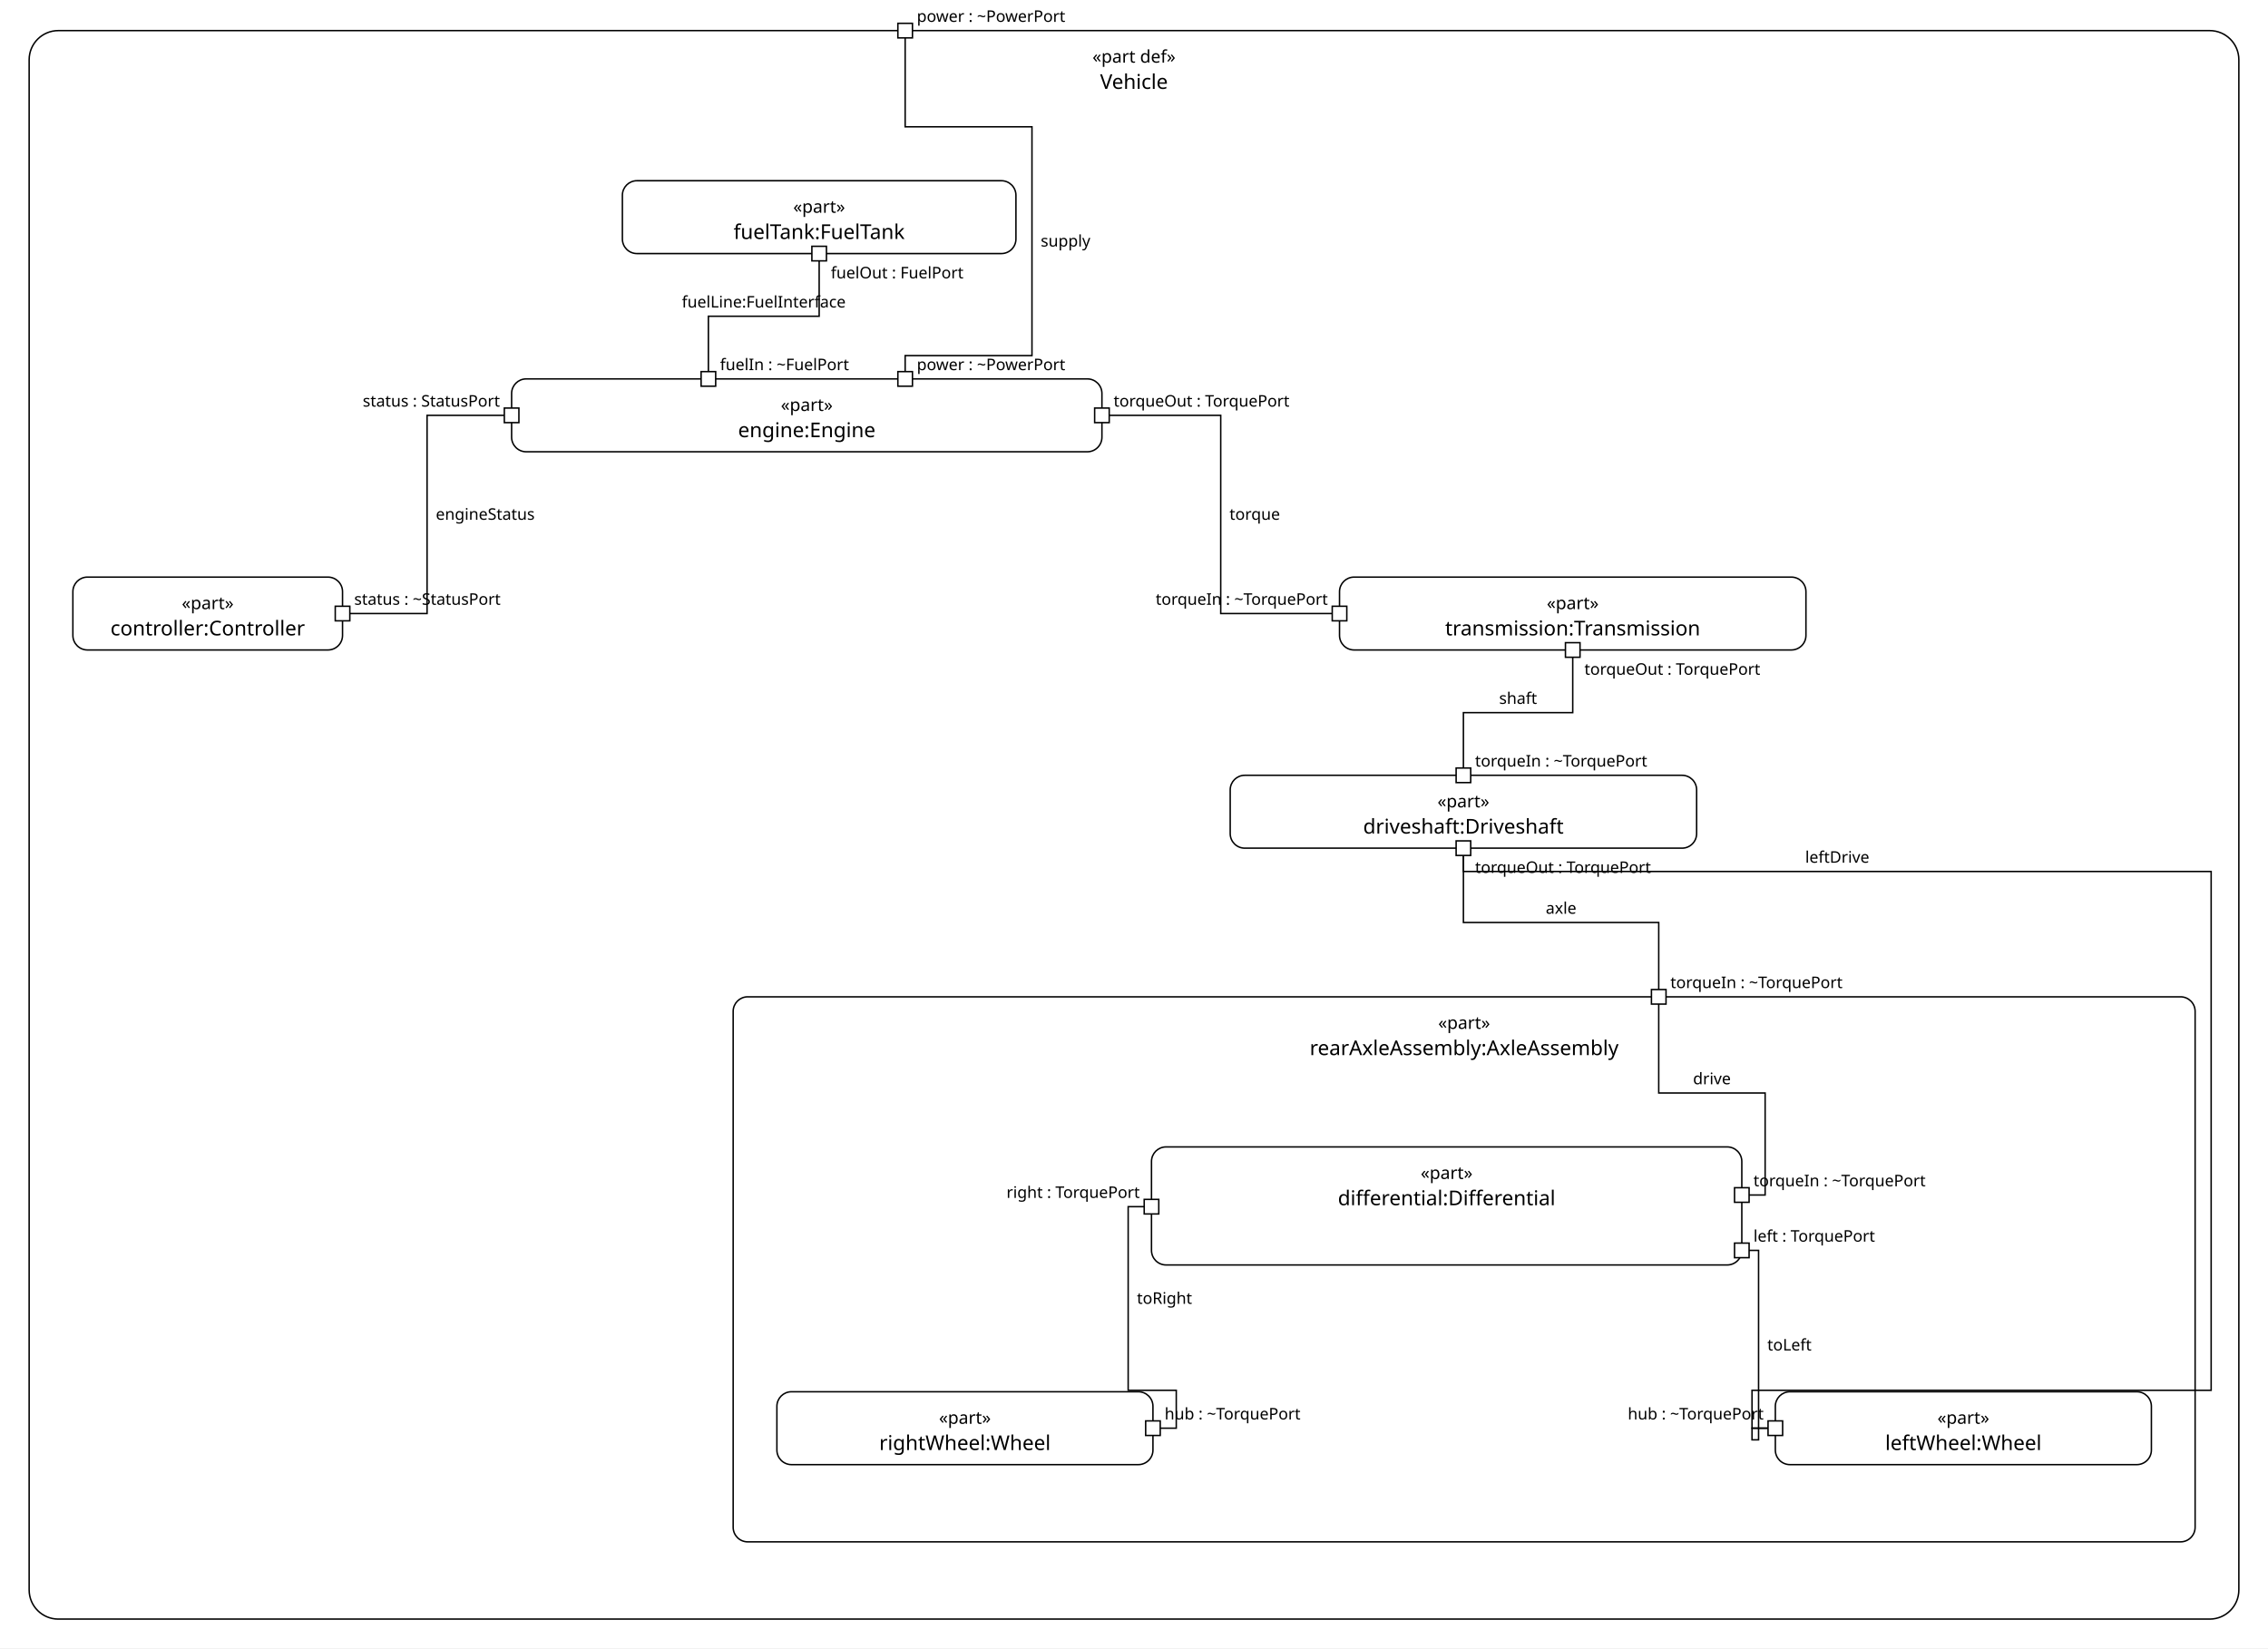
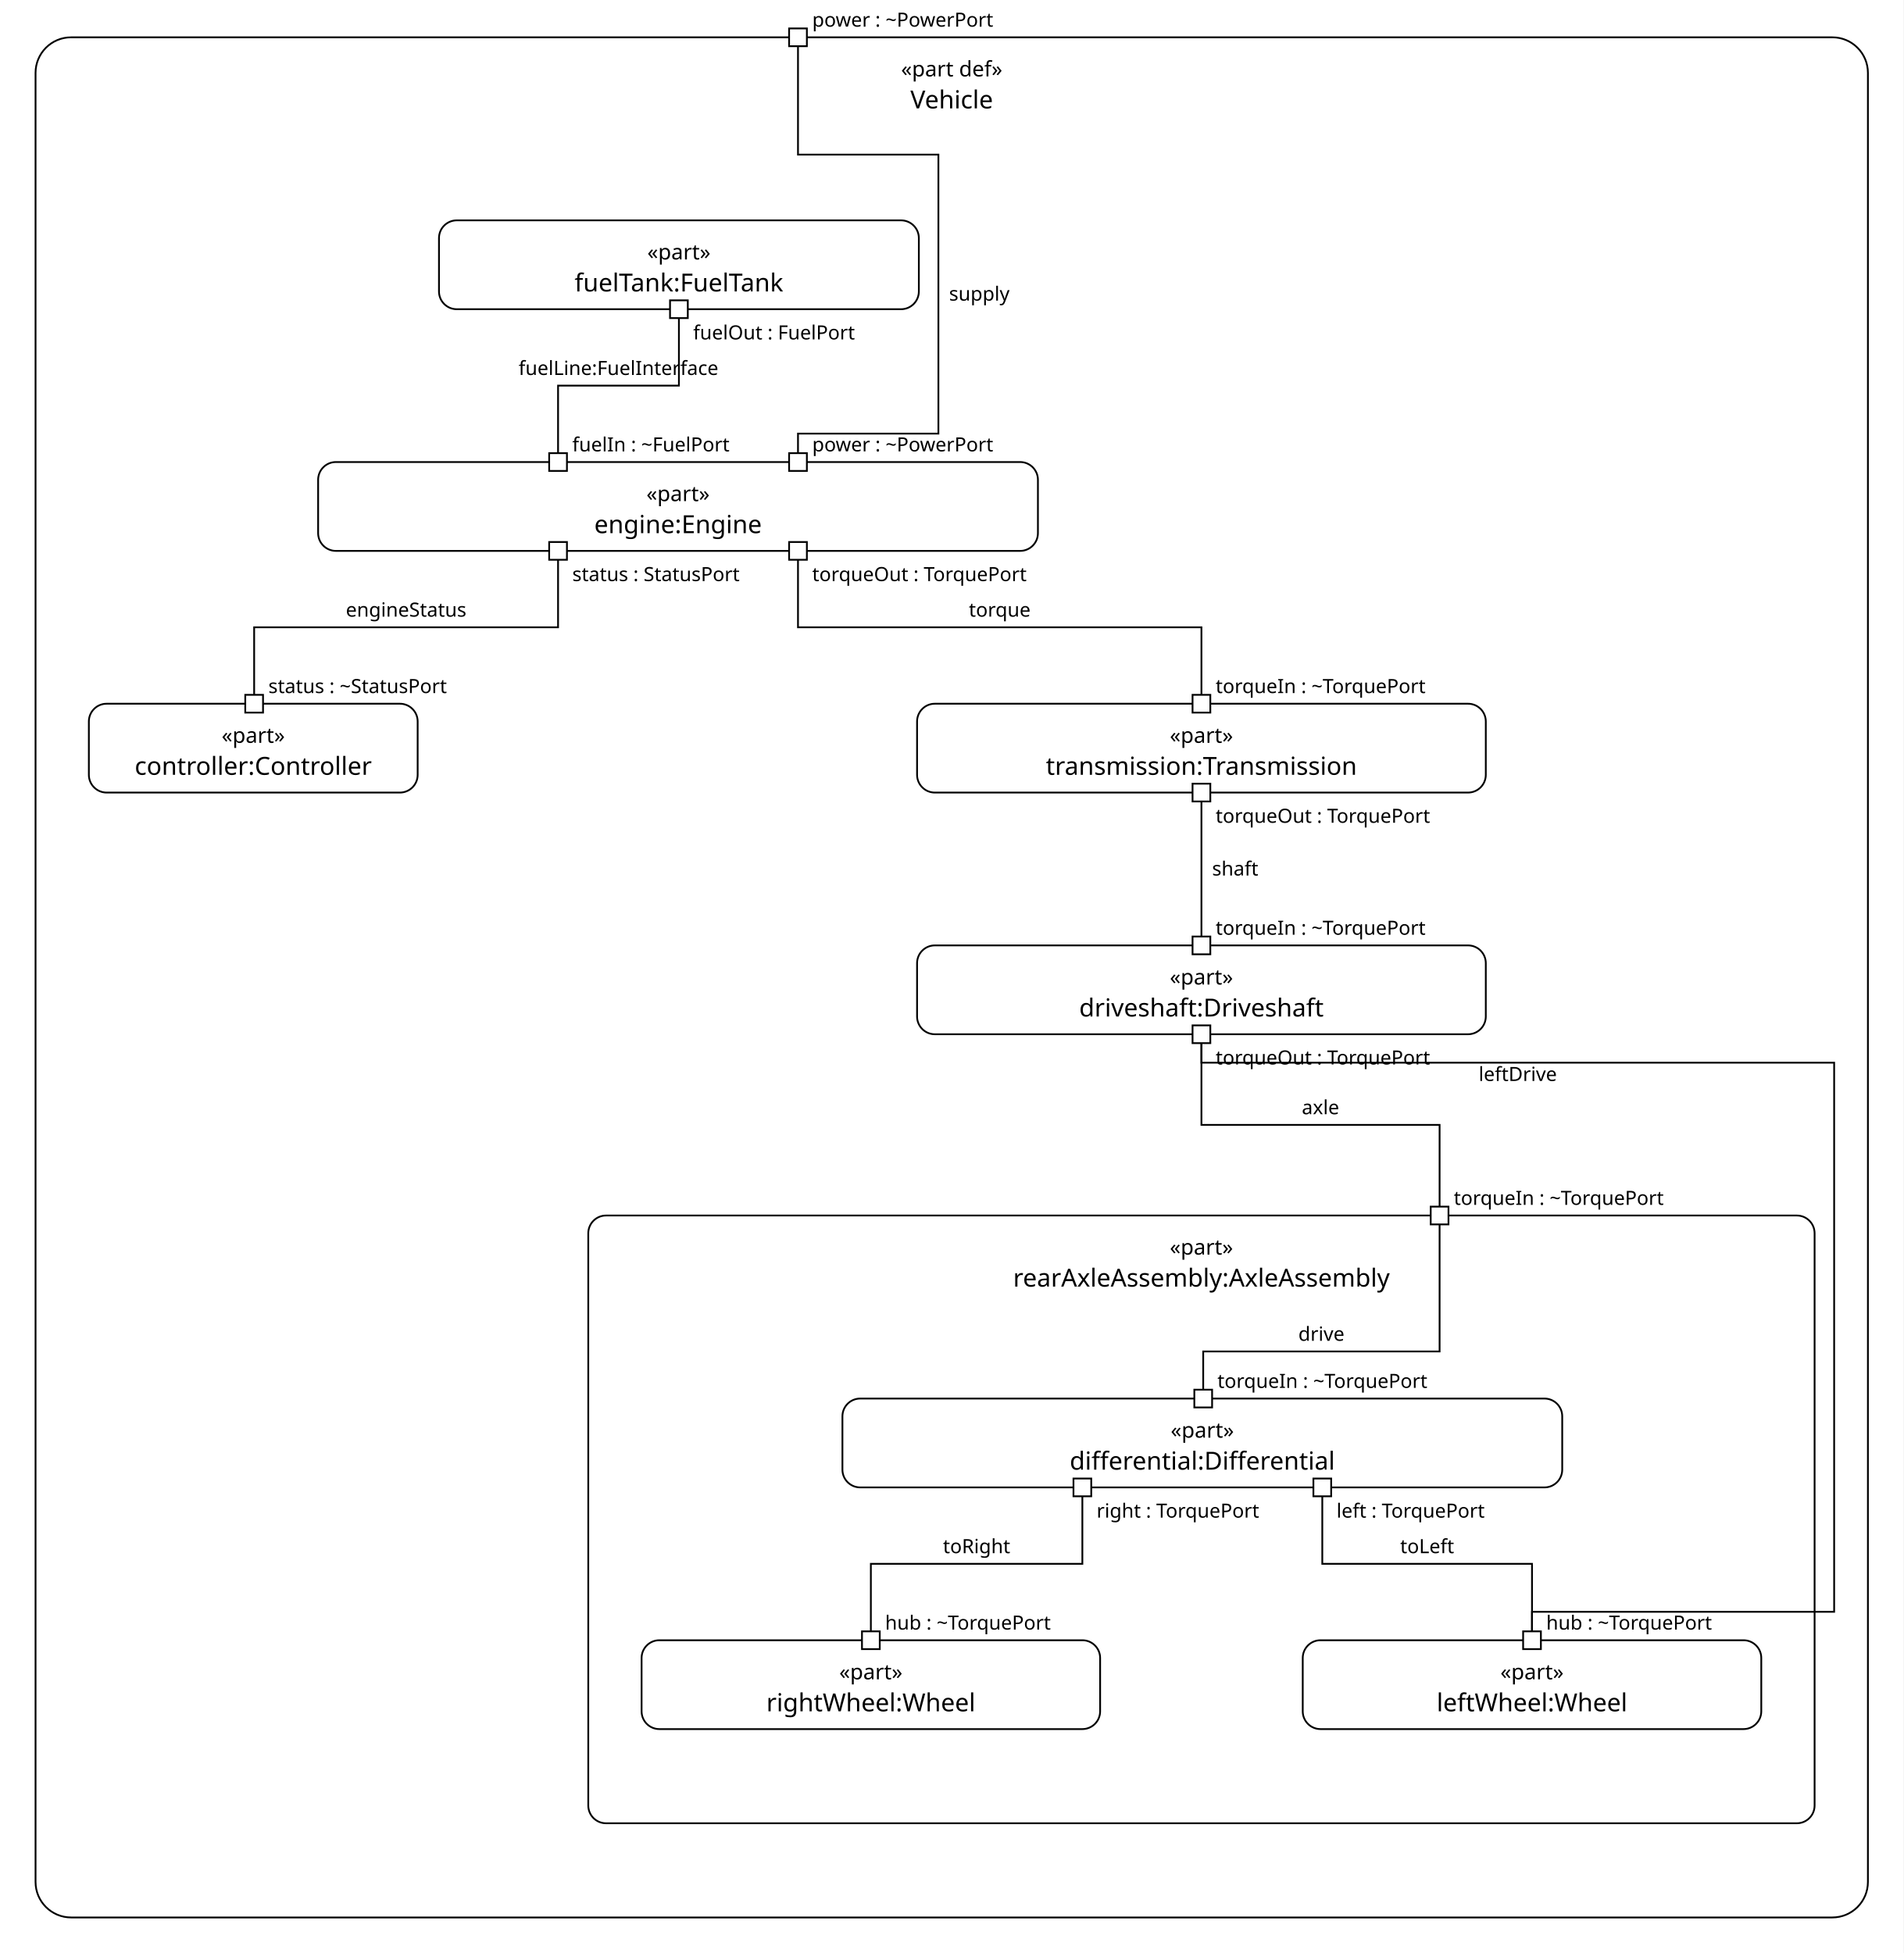
- <svg xmlns="http://www.w3.org/2000/svg" width="1556" height="1131" viewBox="0 -1 1556 1131" font-family="sans-serif">
-   <rect x="0" y="-1" width="1556" height="1131" fill="#ffffff" />
-   <rect x="20" y="20" width="1516" height="1090" rx="20" fill="#ffffff" stroke="#000000" />
-   <text x="778" y="42" text-anchor="middle" font-size="12">«part def»</text>
-   <text x="778" y="60" text-anchor="middle" font-size="14">Vehicle</text>
+ <svg xmlns="http://www.w3.org/2000/svg" width="1071" height="1099" viewBox="0 -1 1071 1099" font-family="sans-serif">
+   <rect x="0" y="-1" width="1071" height="1099" fill="#ffffff" />
+   <rect x="20" y="20" width="1031" height="1058" rx="20" fill="#ffffff" stroke="#000000" />
+   <text x="535.5" y="42" text-anchor="middle" font-size="12">«part def»</text>
+   <text x="535.5" y="60" text-anchor="middle" font-size="14">Vehicle</text>
  <rect x="50" y="395" width="185" height="50" rx="10" fill="#ffffff" stroke="#000000" />
  <text x="142.5" y="417" text-anchor="middle" font-size="12">«part»</text>
  <text x="142.5" y="435" text-anchor="middle" font-size="14">controller:Controller</text>
-   <rect x="844" y="531" width="320" height="50" rx="10" fill="#ffffff" stroke="#000000" />
-   <text x="1004" y="553" text-anchor="middle" font-size="12">«part»</text>
-   <text x="1004" y="571" text-anchor="middle" font-size="14">driveshaft:Driveshaft</text>
-   <rect x="351" y="259" width="405" height="50" rx="10" fill="#ffffff" stroke="#000000" />
-   <text x="553.5" y="281" text-anchor="middle" font-size="12">«part»</text>
-   <text x="553.5" y="299" text-anchor="middle" font-size="14">engine:Engine</text>
-   <rect x="427" y="123" width="270" height="50" rx="10" fill="#ffffff" stroke="#000000" />
-   <text x="562" y="145" text-anchor="middle" font-size="12">«part»</text>
-   <text x="562" y="163" text-anchor="middle" font-size="14">fuelTank:FuelTank</text>
-   <rect x="503" y="683" width="1003" height="374" rx="10" fill="#ffffff" stroke="#000000" />
-   <text x="1004.5" y="705" text-anchor="middle" font-size="12">«part»</text>
-   <text x="1004.5" y="723" text-anchor="middle" font-size="14">rearAxleAssembly:AxleAssembly</text>
-   <rect x="790" y="786" width="405" height="81" rx="10" fill="#ffffff" stroke="#000000" />
-   <text x="992.5" y="808" text-anchor="middle" font-size="12">«part»</text>
-   <text x="992.5" y="826" text-anchor="middle" font-size="14">differential:Differential</text>
-   <rect x="1218" y="954" width="258" height="50" rx="10" fill="#ffffff" stroke="#000000" />
-   <text x="1347" y="976" text-anchor="middle" font-size="12">«part»</text>
-   <text x="1347" y="994" text-anchor="middle" font-size="14">leftWheel:Wheel</text>
-   <rect x="533" y="954" width="258" height="50" rx="10" fill="#ffffff" stroke="#000000" />
-   <text x="662" y="976" text-anchor="middle" font-size="12">«part»</text>
-   <text x="662" y="994" text-anchor="middle" font-size="14">rightWheel:Wheel</text>
-   <rect x="919" y="395" width="320" height="50" rx="10" fill="#ffffff" stroke="#000000" />
-   <text x="1079" y="417" text-anchor="middle" font-size="12">«part»</text>
-   <text x="1079" y="435" text-anchor="middle" font-size="14">transmission:Transmission</text>
-   <polyline points="1004,581 1004,632 1138,632 1138,683" fill="none" stroke="#000000" />
-   <text x="1071" y="626" text-anchor="middle" font-size="11">axle</text>
-   <polyline points="351,284 293,284 293,420 235,420" fill="none" stroke="#000000" />
-   <text x="299" y="355.67" text-anchor="start" font-size="11">engineStatus</text>
-   <polyline points="562,173 562,216 486,216 486,259" fill="none" stroke="#000000" />
-   <text x="524" y="210" text-anchor="middle" font-size="11">fuelLine:FuelInterface</text>
-   <polyline points="1004,581 1004,597 1517,597 1517,953 1202,953 1202,979 1218,979" fill="none" stroke="#000000" />
-   <text x="1260.5" y="591" text-anchor="middle" font-size="11">leftDrive</text>
-   <polyline points="1079,445 1079,488 1004,488 1004,531" fill="none" stroke="#000000" />
-   <text x="1041.5" y="482" text-anchor="middle" font-size="11">shaft</text>
-   <polyline points="621,20 621,86 708,86 708,243 621,243 621,259" fill="none" stroke="#000000" />
-   <text x="714" y="168.17" text-anchor="start" font-size="11">supply</text>
-   <polyline points="756,284 837.5,284 837.5,420 919,420" fill="none" stroke="#000000" />
-   <text x="843.5" y="355.67" text-anchor="start" font-size="11">torque</text>
-   <polyline points="1138,683 1138,749 1211,749 1211,819 1195,819" fill="none" stroke="#000000" />
-   <text x="1174.5" y="743" text-anchor="middle" font-size="11">drive</text>
-   <polyline points="1195,857 1206.5,857 1206.5,987 1202,987 1202,979 1218,979" fill="none" stroke="#000000" />
-   <text x="1212.5" y="925.67" text-anchor="start" font-size="11">toLeft</text>
-   <polyline points="790,827 774,827 774,953 807,953 807,979 791,979" fill="none" stroke="#000000" />
-   <text x="780" y="893.67" text-anchor="start" font-size="11">toRight</text>
-   <rect x="616" y="15" width="10" height="10" fill="#ffffff" stroke="#000000" />
-   <text x="629" y="14" text-anchor="start" font-size="11">power : ~PowerPort</text>
-   <rect x="230" y="415" width="10" height="10" fill="#ffffff" stroke="#000000" />
-   <text x="243" y="414" text-anchor="start" font-size="11">status : ~StatusPort</text>
-   <rect x="999" y="526" width="10" height="10" fill="#ffffff" stroke="#000000" />
-   <text x="1012" y="525" text-anchor="start" font-size="11">torqueIn : ~TorquePort</text>
-   <rect x="999" y="576" width="10" height="10" fill="#ffffff" stroke="#000000" />
-   <text x="1012" y="598" text-anchor="start" font-size="11">torqueOut : TorquePort</text>
-   <rect x="481" y="254" width="10" height="10" fill="#ffffff" stroke="#000000" />
-   <text x="494" y="253" text-anchor="start" font-size="11">fuelIn : ~FuelPort</text>
-   <rect x="616" y="254" width="10" height="10" fill="#ffffff" stroke="#000000" />
-   <text x="629" y="253" text-anchor="start" font-size="11">power : ~PowerPort</text>
-   <rect x="346" y="279" width="10" height="10" fill="#ffffff" stroke="#000000" />
-   <text x="343" y="278" text-anchor="end" font-size="11">status : StatusPort</text>
-   <rect x="751" y="279" width="10" height="10" fill="#ffffff" stroke="#000000" />
-   <text x="764" y="278" text-anchor="start" font-size="11">torqueOut : TorquePort</text>
-   <rect x="557" y="168" width="10" height="10" fill="#ffffff" stroke="#000000" />
-   <text x="570" y="190" text-anchor="start" font-size="11">fuelOut : FuelPort</text>
-   <rect x="1133" y="678" width="10" height="10" fill="#ffffff" stroke="#000000" />
-   <text x="1146" y="677" text-anchor="start" font-size="11">torqueIn : ~TorquePort</text>
-   <rect x="1190" y="852" width="10" height="10" fill="#ffffff" stroke="#000000" />
-   <text x="1203" y="851" text-anchor="start" font-size="11">left : TorquePort</text>
-   <rect x="785" y="822" width="10" height="10" fill="#ffffff" stroke="#000000" />
-   <text x="782" y="821" text-anchor="end" font-size="11">right : TorquePort</text>
-   <rect x="1190" y="814" width="10" height="10" fill="#ffffff" stroke="#000000" />
-   <text x="1203" y="813" text-anchor="start" font-size="11">torqueIn : ~TorquePort</text>
-   <rect x="1213" y="974" width="10" height="10" fill="#ffffff" stroke="#000000" />
-   <text x="1210" y="973" text-anchor="end" font-size="11">hub : ~TorquePort</text>
-   <rect x="786" y="974" width="10" height="10" fill="#ffffff" stroke="#000000" />
-   <text x="799" y="973" text-anchor="start" font-size="11">hub : ~TorquePort</text>
-   <rect x="914" y="415" width="10" height="10" fill="#ffffff" stroke="#000000" />
-   <text x="911" y="414" text-anchor="end" font-size="11">torqueIn : ~TorquePort</text>
-   <rect x="1074" y="440" width="10" height="10" fill="#ffffff" stroke="#000000" />
-   <text x="1087" y="462" text-anchor="start" font-size="11">torqueOut : TorquePort</text>
+   <rect x="516" y="531" width="320" height="50" rx="10" fill="#ffffff" stroke="#000000" />
+   <text x="676" y="553" text-anchor="middle" font-size="12">«part»</text>
+   <text x="676" y="571" text-anchor="middle" font-size="14">driveshaft:Driveshaft</text>
+   <rect x="179" y="259" width="405" height="50" rx="10" fill="#ffffff" stroke="#000000" />
+   <text x="381.5" y="281" text-anchor="middle" font-size="12">«part»</text>
+   <text x="381.5" y="299" text-anchor="middle" font-size="14">engine:Engine</text>
+   <rect x="247" y="123" width="270" height="50" rx="10" fill="#ffffff" stroke="#000000" />
+   <text x="382" y="145" text-anchor="middle" font-size="12">«part»</text>
+   <text x="382" y="163" text-anchor="middle" font-size="14">fuelTank:FuelTank</text>
+   <rect x="331" y="683" width="690" height="342" rx="10" fill="#ffffff" stroke="#000000" />
+   <text x="676" y="705" text-anchor="middle" font-size="12">«part»</text>
+   <text x="676" y="723" text-anchor="middle" font-size="14">rearAxleAssembly:AxleAssembly</text>
+   <rect x="474" y="786" width="405" height="50" rx="10" fill="#ffffff" stroke="#000000" />
+   <text x="676.5" y="808" text-anchor="middle" font-size="12">«part»</text>
+   <text x="676.5" y="826" text-anchor="middle" font-size="14">differential:Differential</text>
+   <rect x="733" y="922" width="258" height="50" rx="10" fill="#ffffff" stroke="#000000" />
+   <text x="862" y="944" text-anchor="middle" font-size="12">«part»</text>
+   <text x="862" y="962" text-anchor="middle" font-size="14">leftWheel:Wheel</text>
+   <rect x="361" y="922" width="258" height="50" rx="10" fill="#ffffff" stroke="#000000" />
+   <text x="490" y="944" text-anchor="middle" font-size="12">«part»</text>
+   <text x="490" y="962" text-anchor="middle" font-size="14">rightWheel:Wheel</text>
+   <rect x="516" y="395" width="320" height="50" rx="10" fill="#ffffff" stroke="#000000" />
+   <text x="676" y="417" text-anchor="middle" font-size="12">«part»</text>
+   <text x="676" y="435" text-anchor="middle" font-size="14">transmission:Transmission</text>
+   <polyline points="676,581 676,632 810,632 810,683" fill="none" stroke="#000000" />
+   <text x="743" y="626" text-anchor="middle" font-size="11">axle</text>
+   <polyline points="314,309 314,352 143,352 143,395" fill="none" stroke="#000000" />
+   <text x="228.5" y="346" text-anchor="middle" font-size="11">engineStatus</text>
+   <polyline points="382,173 382,216 314,216 314,259" fill="none" stroke="#000000" />
+   <text x="348" y="210" text-anchor="middle" font-size="11">fuelLine:FuelInterface</text>
+   <polyline points="676,581 676,597 1032,597 1032,906 862,906 862,922" fill="none" stroke="#000000" />
+   <text x="854" y="607.3" text-anchor="middle" font-size="11">leftDrive</text>
+   <polyline points="676,445 676,531" fill="none" stroke="#000000" />
+   <text x="682" y="491.67" text-anchor="start" font-size="11">shaft</text>
+   <polyline points="449,20 449,86 528,86 528,243 449,243 449,259" fill="none" stroke="#000000" />
+   <text x="534" y="168.17" text-anchor="start" font-size="11">supply</text>
+   <polyline points="449,309 449,352 676,352 676,395" fill="none" stroke="#000000" />
+   <text x="562.5" y="346" text-anchor="middle" font-size="11">torque</text>
+   <polyline points="810,683 810,759.5 677,759.5 677,786" fill="none" stroke="#000000" />
+   <text x="743.5" y="753.5" text-anchor="middle" font-size="11">drive</text>
+   <polyline points="744,836 744,879 862,879 862,922" fill="none" stroke="#000000" />
+   <text x="803" y="873" text-anchor="middle" font-size="11">toLeft</text>
+   <polyline points="609,836 609,879 490,879 490,922" fill="none" stroke="#000000" />
+   <text x="549.5" y="873" text-anchor="middle" font-size="11">toRight</text>
+   <rect x="444" y="15" width="10" height="10" fill="#ffffff" stroke="#000000" />
+   <text x="457" y="14" text-anchor="start" font-size="11">power : ~PowerPort</text>
+   <rect x="138" y="390" width="10" height="10" fill="#ffffff" stroke="#000000" />
+   <text x="151" y="389" text-anchor="start" font-size="11">status : ~StatusPort</text>
+   <rect x="671" y="526" width="10" height="10" fill="#ffffff" stroke="#000000" />
+   <text x="684" y="525" text-anchor="start" font-size="11">torqueIn : ~TorquePort</text>
+   <rect x="671" y="576" width="10" height="10" fill="#ffffff" stroke="#000000" />
+   <text x="684" y="598" text-anchor="start" font-size="11">torqueOut : TorquePort</text>
+   <rect x="309" y="254" width="10" height="10" fill="#ffffff" stroke="#000000" />
+   <text x="322" y="253" text-anchor="start" font-size="11">fuelIn : ~FuelPort</text>
+   <rect x="444" y="254" width="10" height="10" fill="#ffffff" stroke="#000000" />
+   <text x="457" y="253" text-anchor="start" font-size="11">power : ~PowerPort</text>
+   <rect x="309" y="304" width="10" height="10" fill="#ffffff" stroke="#000000" />
+   <text x="322" y="326" text-anchor="start" font-size="11">status : StatusPort</text>
+   <rect x="444" y="304" width="10" height="10" fill="#ffffff" stroke="#000000" />
+   <text x="457" y="326" text-anchor="start" font-size="11">torqueOut : TorquePort</text>
+   <rect x="377" y="168" width="10" height="10" fill="#ffffff" stroke="#000000" />
+   <text x="390" y="190" text-anchor="start" font-size="11">fuelOut : FuelPort</text>
+   <rect x="805" y="678" width="10" height="10" fill="#ffffff" stroke="#000000" />
+   <text x="818" y="677" text-anchor="start" font-size="11">torqueIn : ~TorquePort</text>
+   <rect x="739" y="831" width="10" height="10" fill="#ffffff" stroke="#000000" />
+   <text x="752" y="853" text-anchor="start" font-size="11">left : TorquePort</text>
+   <rect x="604" y="831" width="10" height="10" fill="#ffffff" stroke="#000000" />
+   <text x="617" y="853" text-anchor="start" font-size="11">right : TorquePort</text>
+   <rect x="672" y="781" width="10" height="10" fill="#ffffff" stroke="#000000" />
+   <text x="685" y="780" text-anchor="start" font-size="11">torqueIn : ~TorquePort</text>
+   <rect x="857" y="917" width="10" height="10" fill="#ffffff" stroke="#000000" />
+   <text x="870" y="916" text-anchor="start" font-size="11">hub : ~TorquePort</text>
+   <rect x="485" y="917" width="10" height="10" fill="#ffffff" stroke="#000000" />
+   <text x="498" y="916" text-anchor="start" font-size="11">hub : ~TorquePort</text>
+   <rect x="671" y="390" width="10" height="10" fill="#ffffff" stroke="#000000" />
+   <text x="684" y="389" text-anchor="start" font-size="11">torqueIn : ~TorquePort</text>
+   <rect x="671" y="440" width="10" height="10" fill="#ffffff" stroke="#000000" />
+   <text x="684" y="462" text-anchor="start" font-size="11">torqueOut : TorquePort</text>
</svg>
